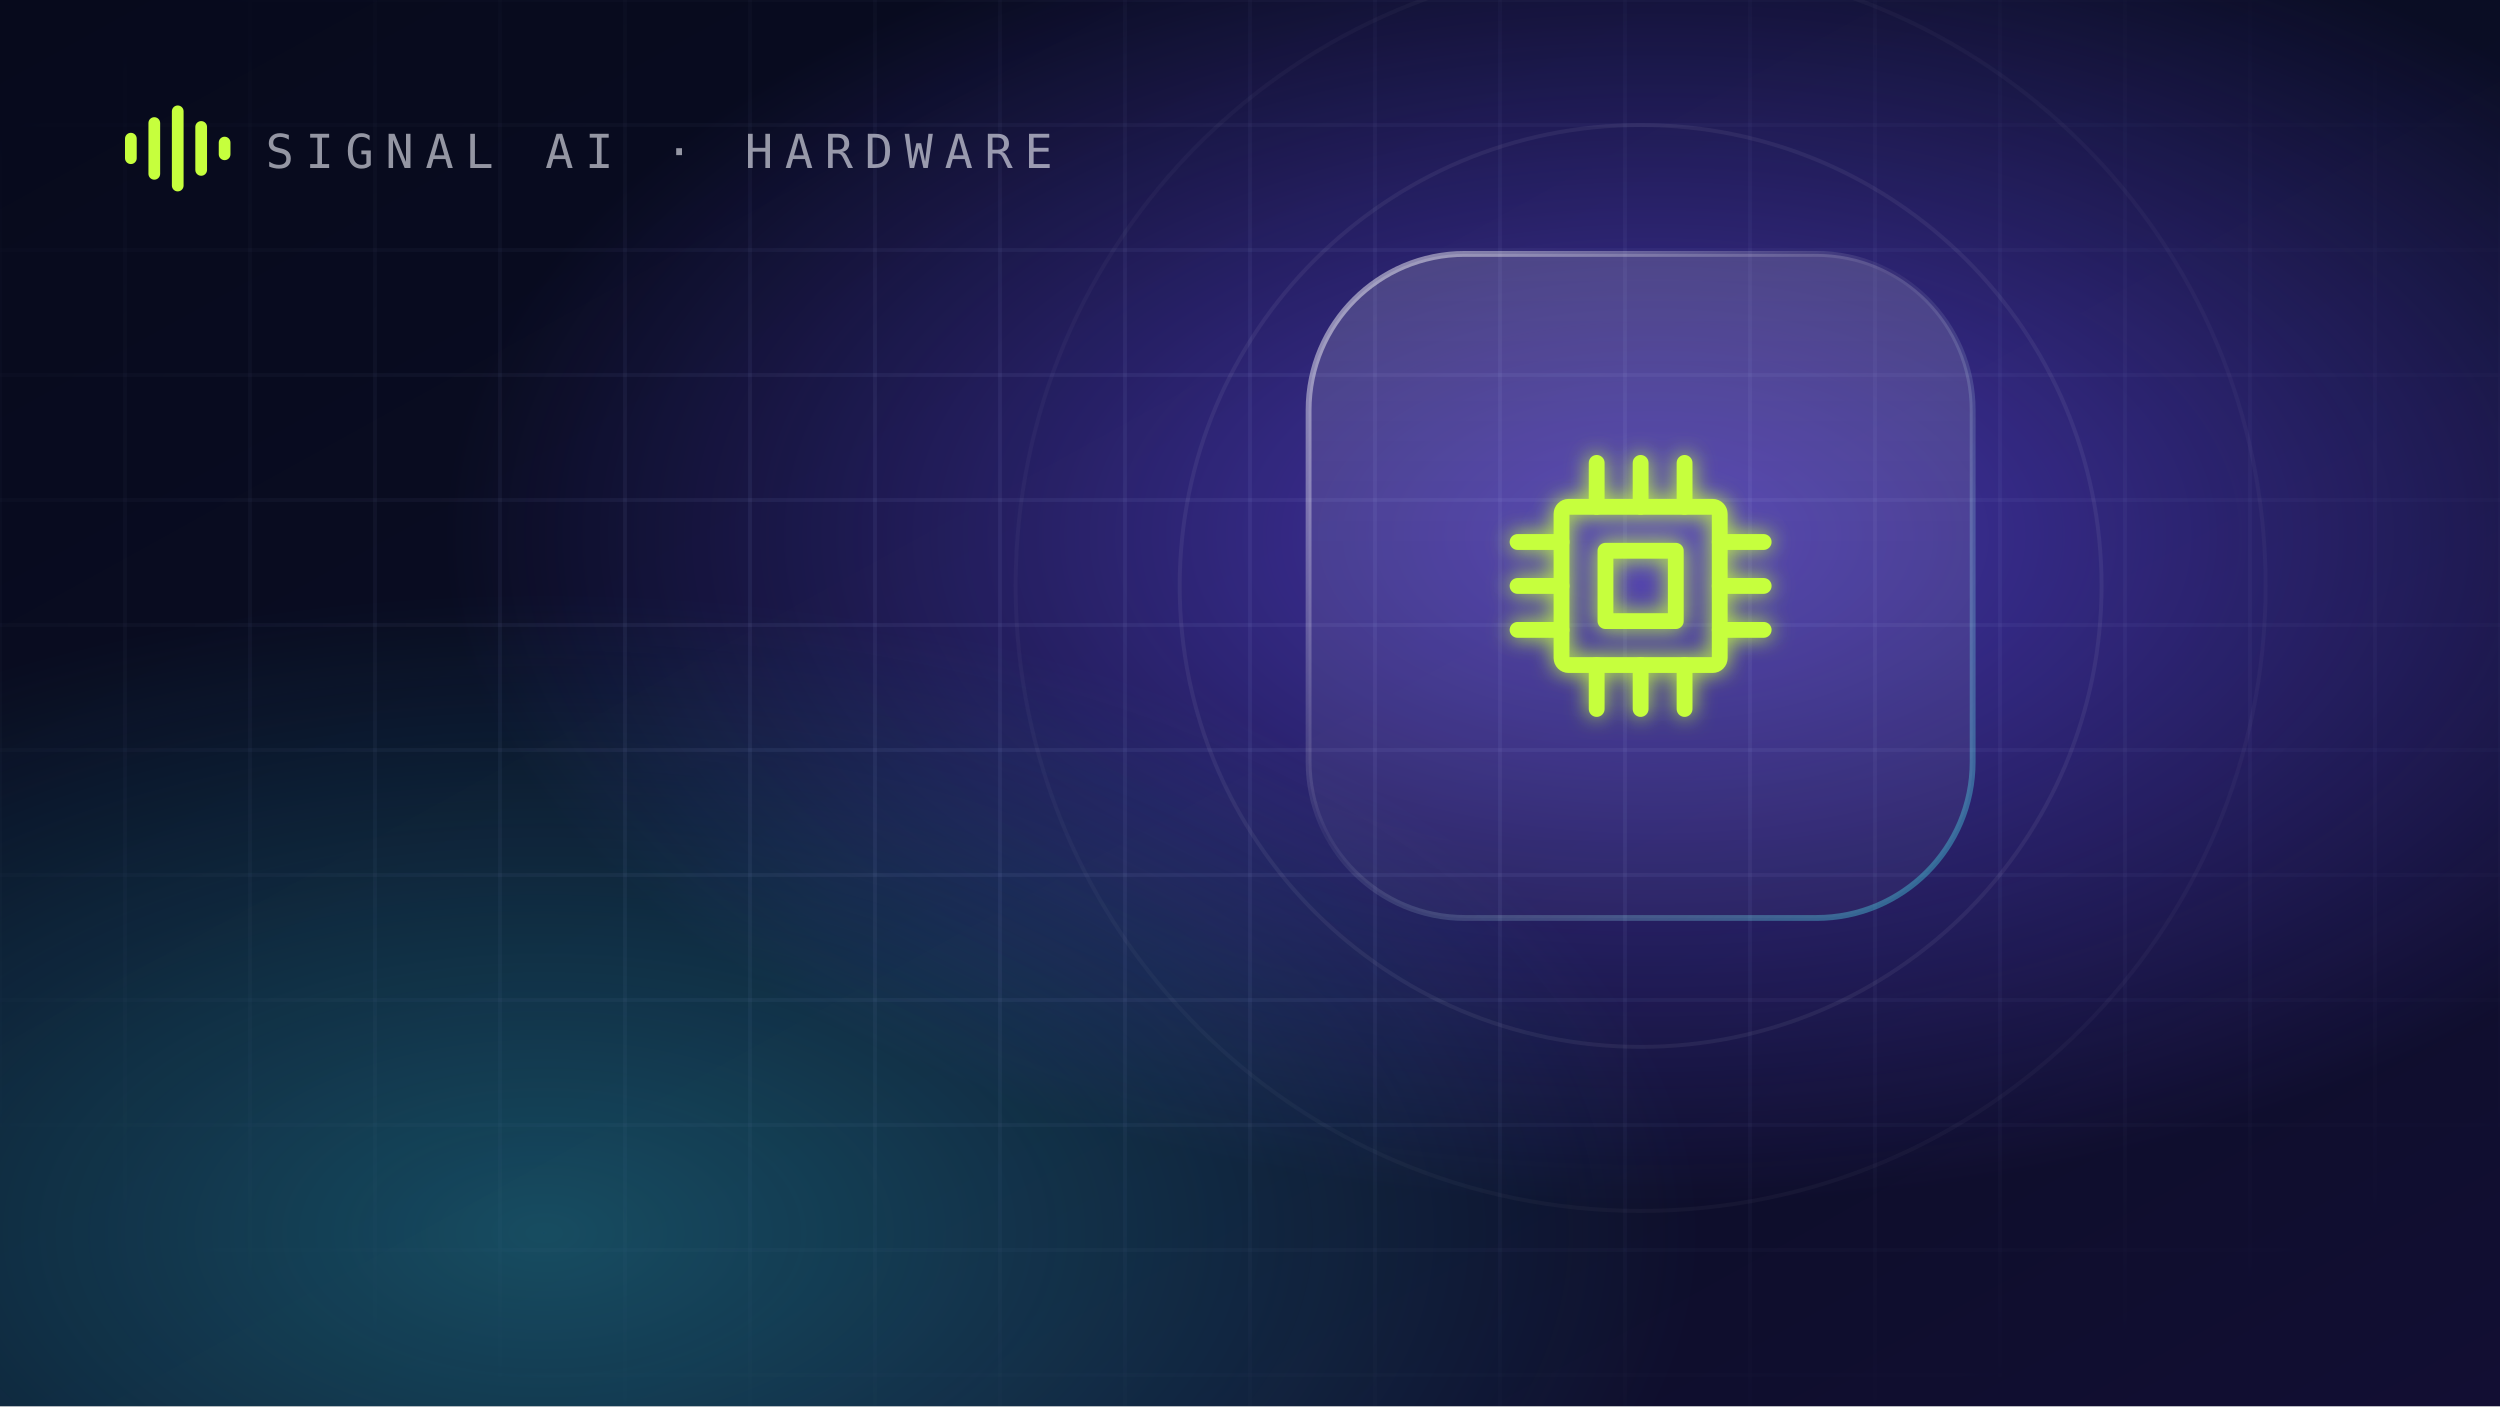
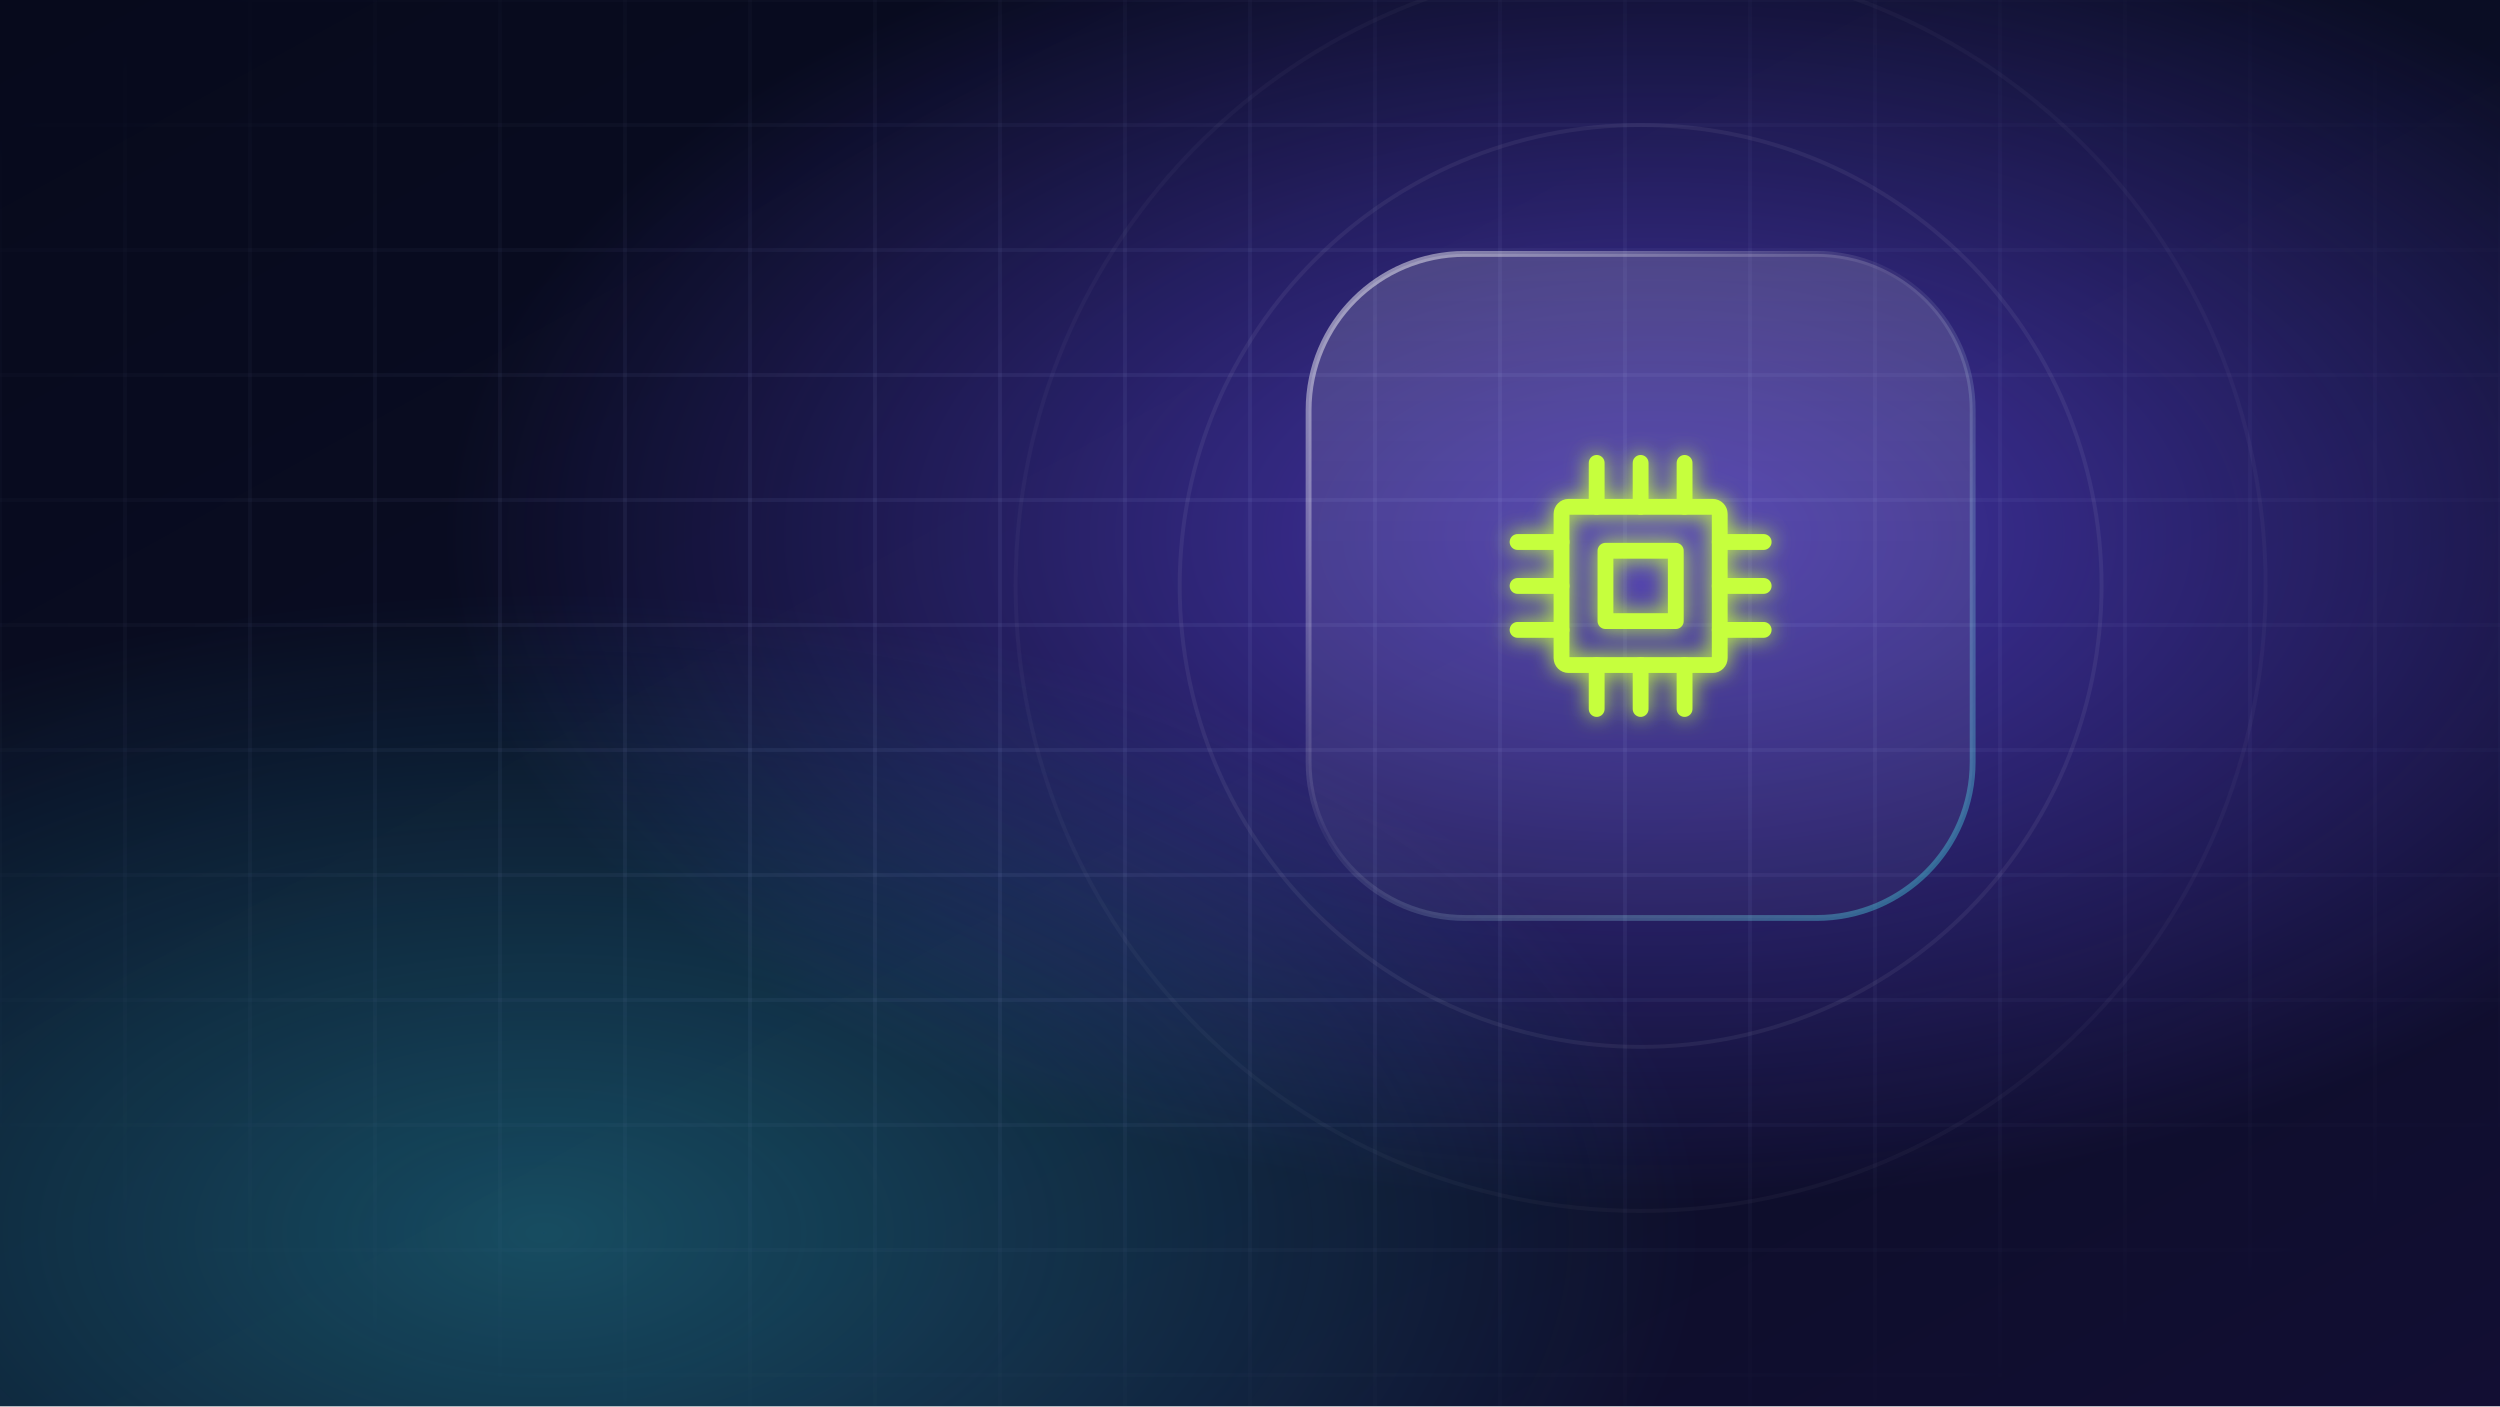
<svg xmlns="http://www.w3.org/2000/svg" viewBox="0 0 640 360" role="img" aria-label="HARDWARE category artwork">
  <defs>
    <linearGradient id="bg" x1="0" y1="0" x2="1" y2="1">
      <stop offset="0" stop-color="#070a1c" />
      <stop offset=".6" stop-color="#0b0e26" />
      <stop offset="1" stop-color="#120e33" />
    </linearGradient>
    <radialGradient id="ga" cx="66%" cy="38%" r="48%">
      <stop offset="0" stop-color="#6a4dff" stop-opacity=".62" />
      <stop offset="1" stop-color="#6a4dff" stop-opacity="0" />
    </radialGradient>
    <radialGradient id="gb" cx="22%" cy="88%" r="46%">
      <stop offset="0" stop-color="#2fd0e0" stop-opacity=".32" />
      <stop offset="1" stop-color="#2fd0e0" stop-opacity="0" />
    </radialGradient>
    <radialGradient id="fade" cx="50%" cy="45%" r="62%">
      <stop offset=".35" stop-color="#fff" />
      <stop offset="1" stop-color="#fff" stop-opacity="0" />
    </radialGradient>
    <mask id="m">
      <rect width="640" height="360" fill="url(#fade)" />
    </mask>
    <linearGradient id="glass" x1="0" y1="0" x2="0" y2="1">
      <stop offset="0" stop-color="#fff" stop-opacity=".16" />
      <stop offset="1" stop-color="#fff" stop-opacity=".03" />
    </linearGradient>
    <linearGradient id="edge" x1="0" y1="0" x2="1" y2="1">
      <stop offset="0" stop-color="#fff" stop-opacity=".55" />
      <stop offset=".45" stop-color="#fff" stop-opacity=".05" />
      <stop offset="1" stop-color="#2fd0e0" stop-opacity=".45" />
    </linearGradient>
    <filter id="glow" x="-50%" y="-50%" width="200%" height="200%">
      <feGaussianBlur stdDeviation="6" result="b" />
      <feMerge>
        <feMergeNode in="b" />
        <feMergeNode in="SourceGraphic" />
      </feMerge>
    </filter>
  </defs>
  <rect width="640" height="360" fill="url(#bg)" />
  <rect width="640" height="360" fill="url(#ga)" />
  <rect width="640" height="360" fill="url(#gb)" />
  <g stroke="#b0beff" stroke-opacity=".07" stroke-width="1" mask="url(#m)">
    <path d="M0 0V360" />
    <path d="M32 0V360" />
    <path d="M64 0V360" />
    <path d="M96 0V360" />
    <path d="M128 0V360" />
    <path d="M160 0V360" />
    <path d="M192 0V360" />
    <path d="M224 0V360" />
    <path d="M256 0V360" />
    <path d="M288 0V360" />
    <path d="M320 0V360" />
    <path d="M352 0V360" />
    <path d="M384 0V360" />
    <path d="M416 0V360" />
    <path d="M448 0V360" />
    <path d="M480 0V360" />
    <path d="M512 0V360" />
    <path d="M544 0V360" />
    <path d="M576 0V360" />
    <path d="M608 0V360" />
    <path d="M640 0V360" />
    <path d="M0 0H640" />
    <path d="M0 32H640" />
    <path d="M0 64H640" />
    <path d="M0 96H640" />
    <path d="M0 128H640" />
    <path d="M0 160H640" />
    <path d="M0 192H640" />
    <path d="M0 224H640" />
    <path d="M0 256H640" />
    <path d="M0 288H640" />
    <path d="M0 320H640" />
    <path d="M0 352H640" />
  </g>
  <circle cx="420" cy="150" r="118" fill="none" stroke="#fff" stroke-opacity=".06" />
  <circle cx="420" cy="150" r="160" fill="none" stroke="#fff" stroke-opacity=".035" />
  <rect x="335" y="65" width="170" height="170" rx="40" fill="url(#glass)" stroke="url(#edge)" stroke-width="1.5" />
  <g transform="translate(375 105) scale(.45)" fill="none" stroke="#c6ff3d" stroke-width="9" stroke-linecap="round" stroke-linejoin="round" filter="url(#glow)">
    <rect x="55" y="55" width="90" height="90" rx="4" />
    <rect x="80" y="80" width="40" height="40" />
    <path d="M75 55V30M100 55V30M125 55V30M75 145V170M100 145V170M125 145V170M55 75H30M55 100H30M55 125H30M145 75H170M145 100H170M145 125H170" />
  </g>
-   <g fill="#c6ff3d">
-     <rect x="32" y="34" width="3" height="8" rx="1.5" />
-     <rect x="38" y="30" width="3" height="16" rx="1.5" />
-     <rect x="44" y="27" width="3" height="22" rx="1.5" />
-     <rect x="50" y="31" width="3" height="14" rx="1.5" />
-     <rect x="56" y="35" width="3" height="6" rx="1.5" />
-   </g>
-   <text x="68" y="43" fill="#f2f4fb" fill-opacity=".6" font-family="ui-monospace,Menlo,monospace" font-size="12" letter-spacing="3">SIGNAL AI · HARDWARE</text>
</svg>
